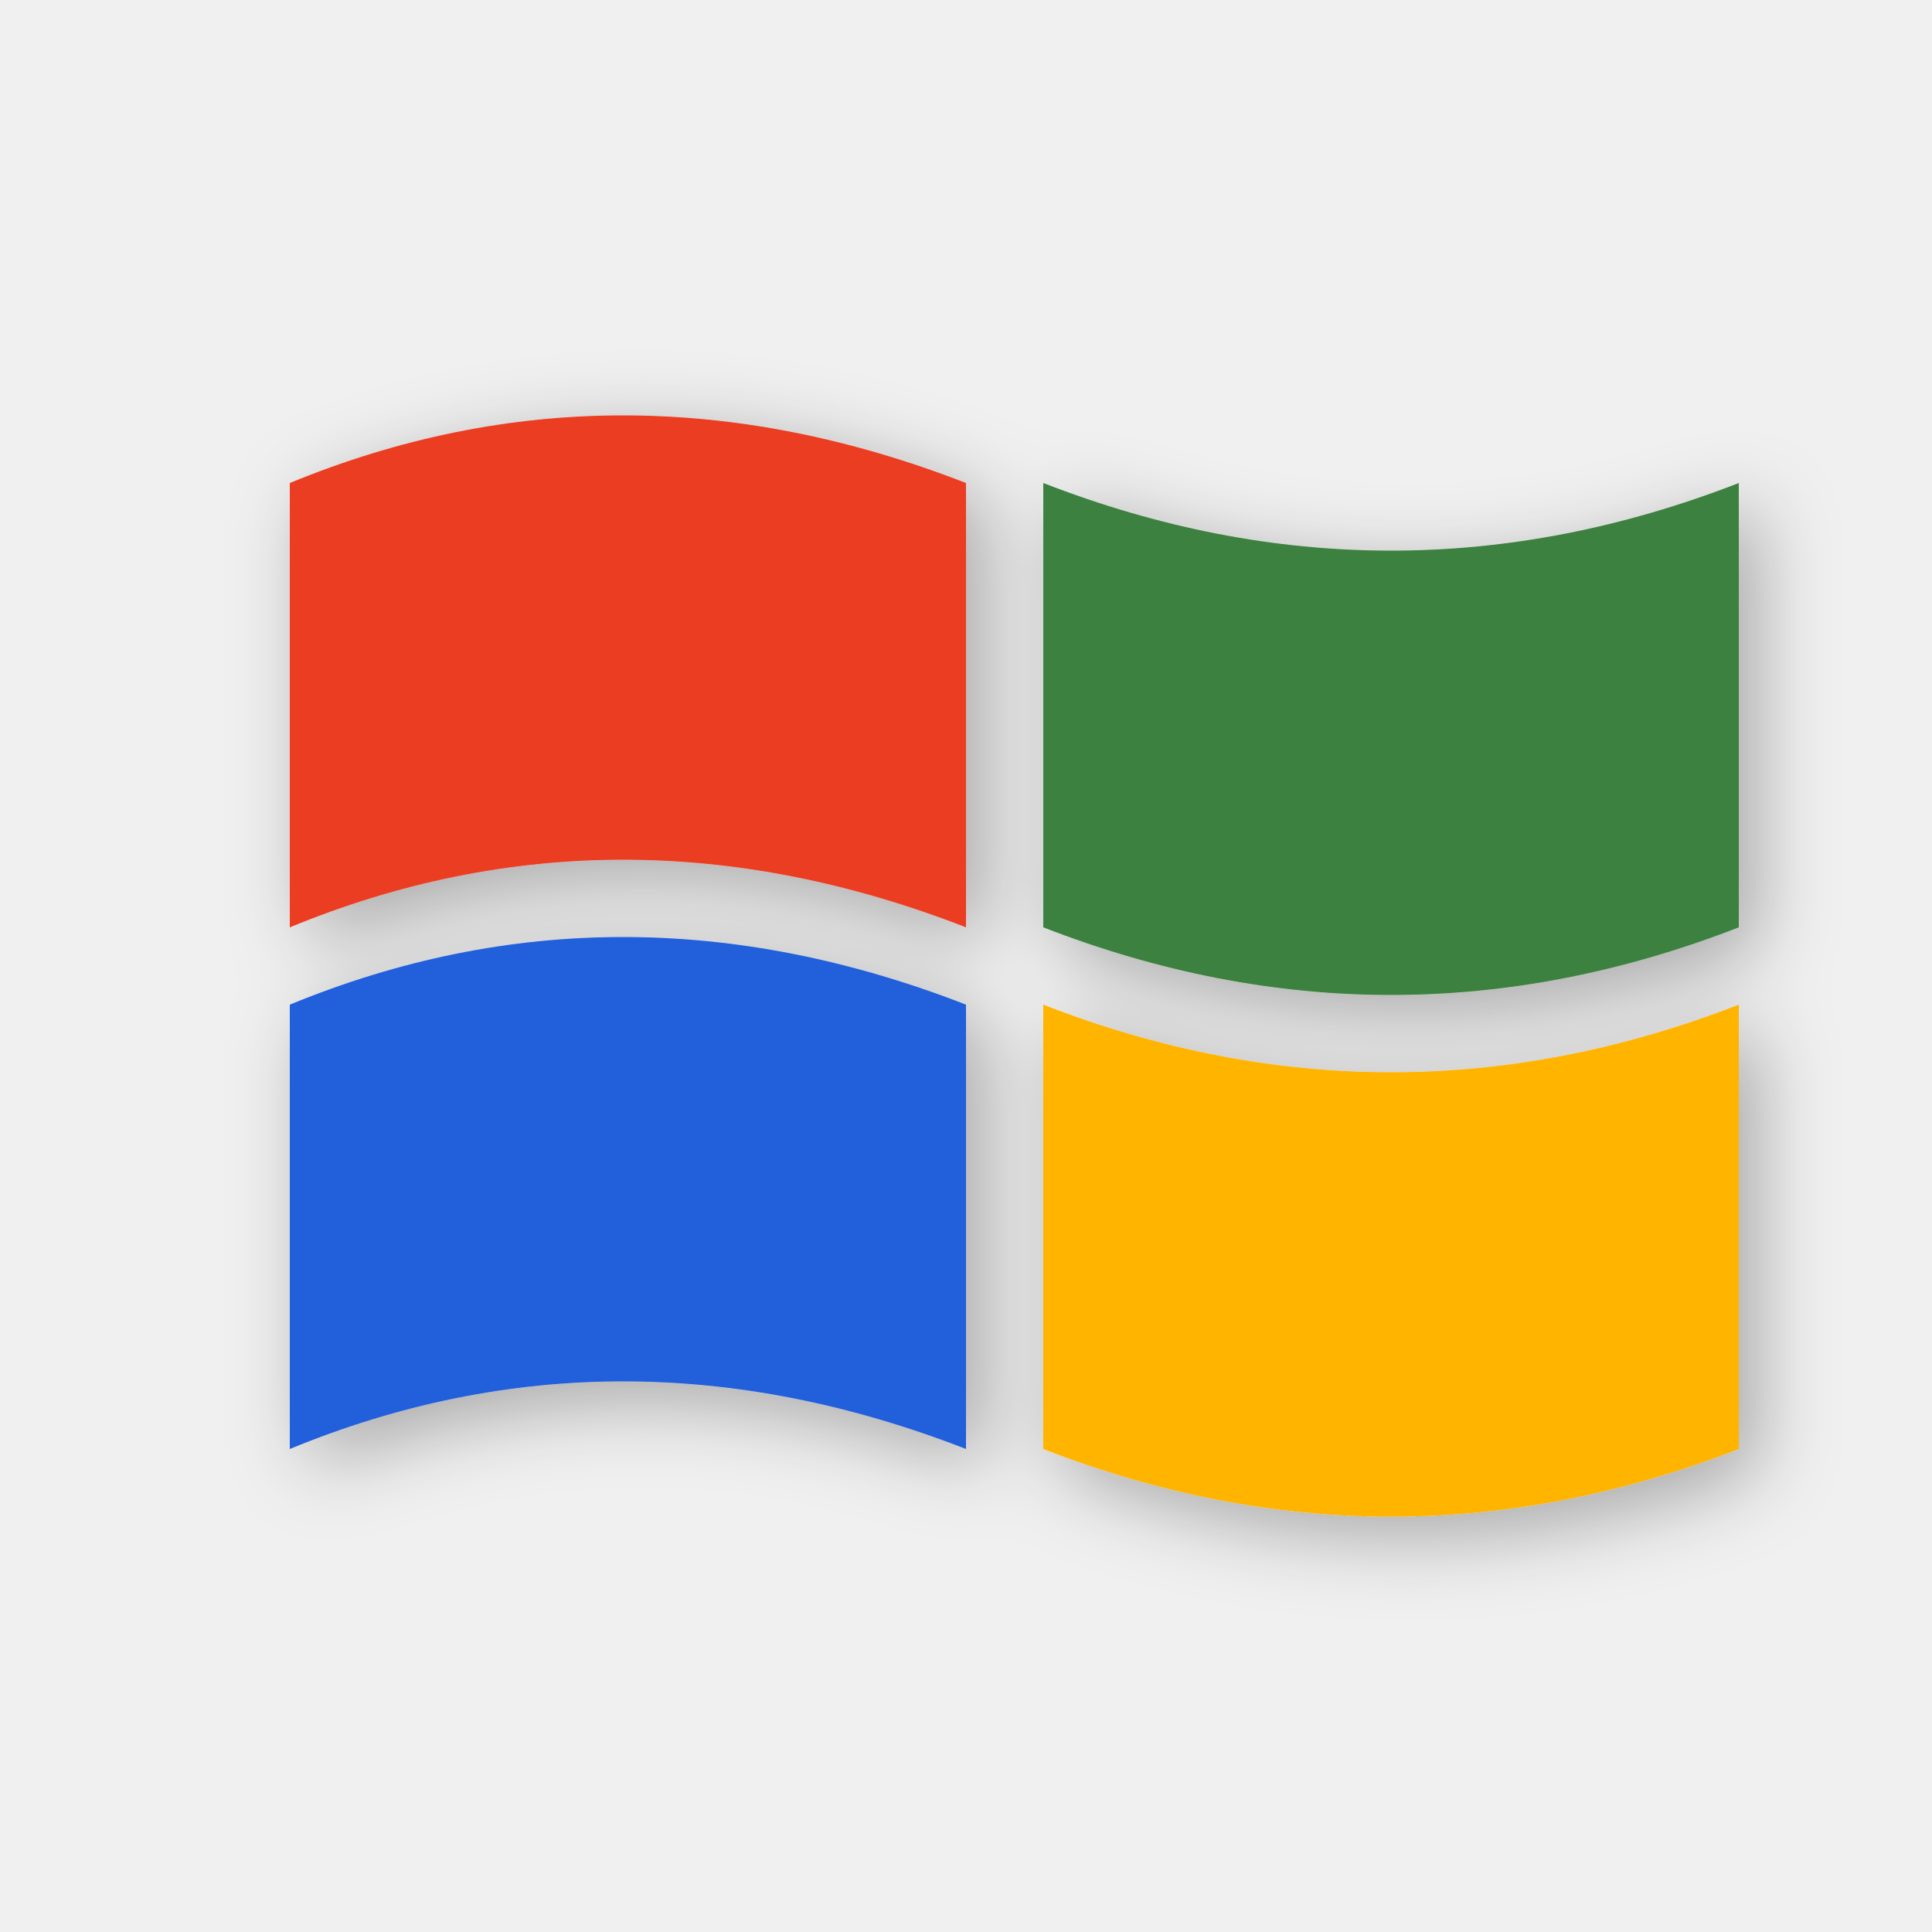
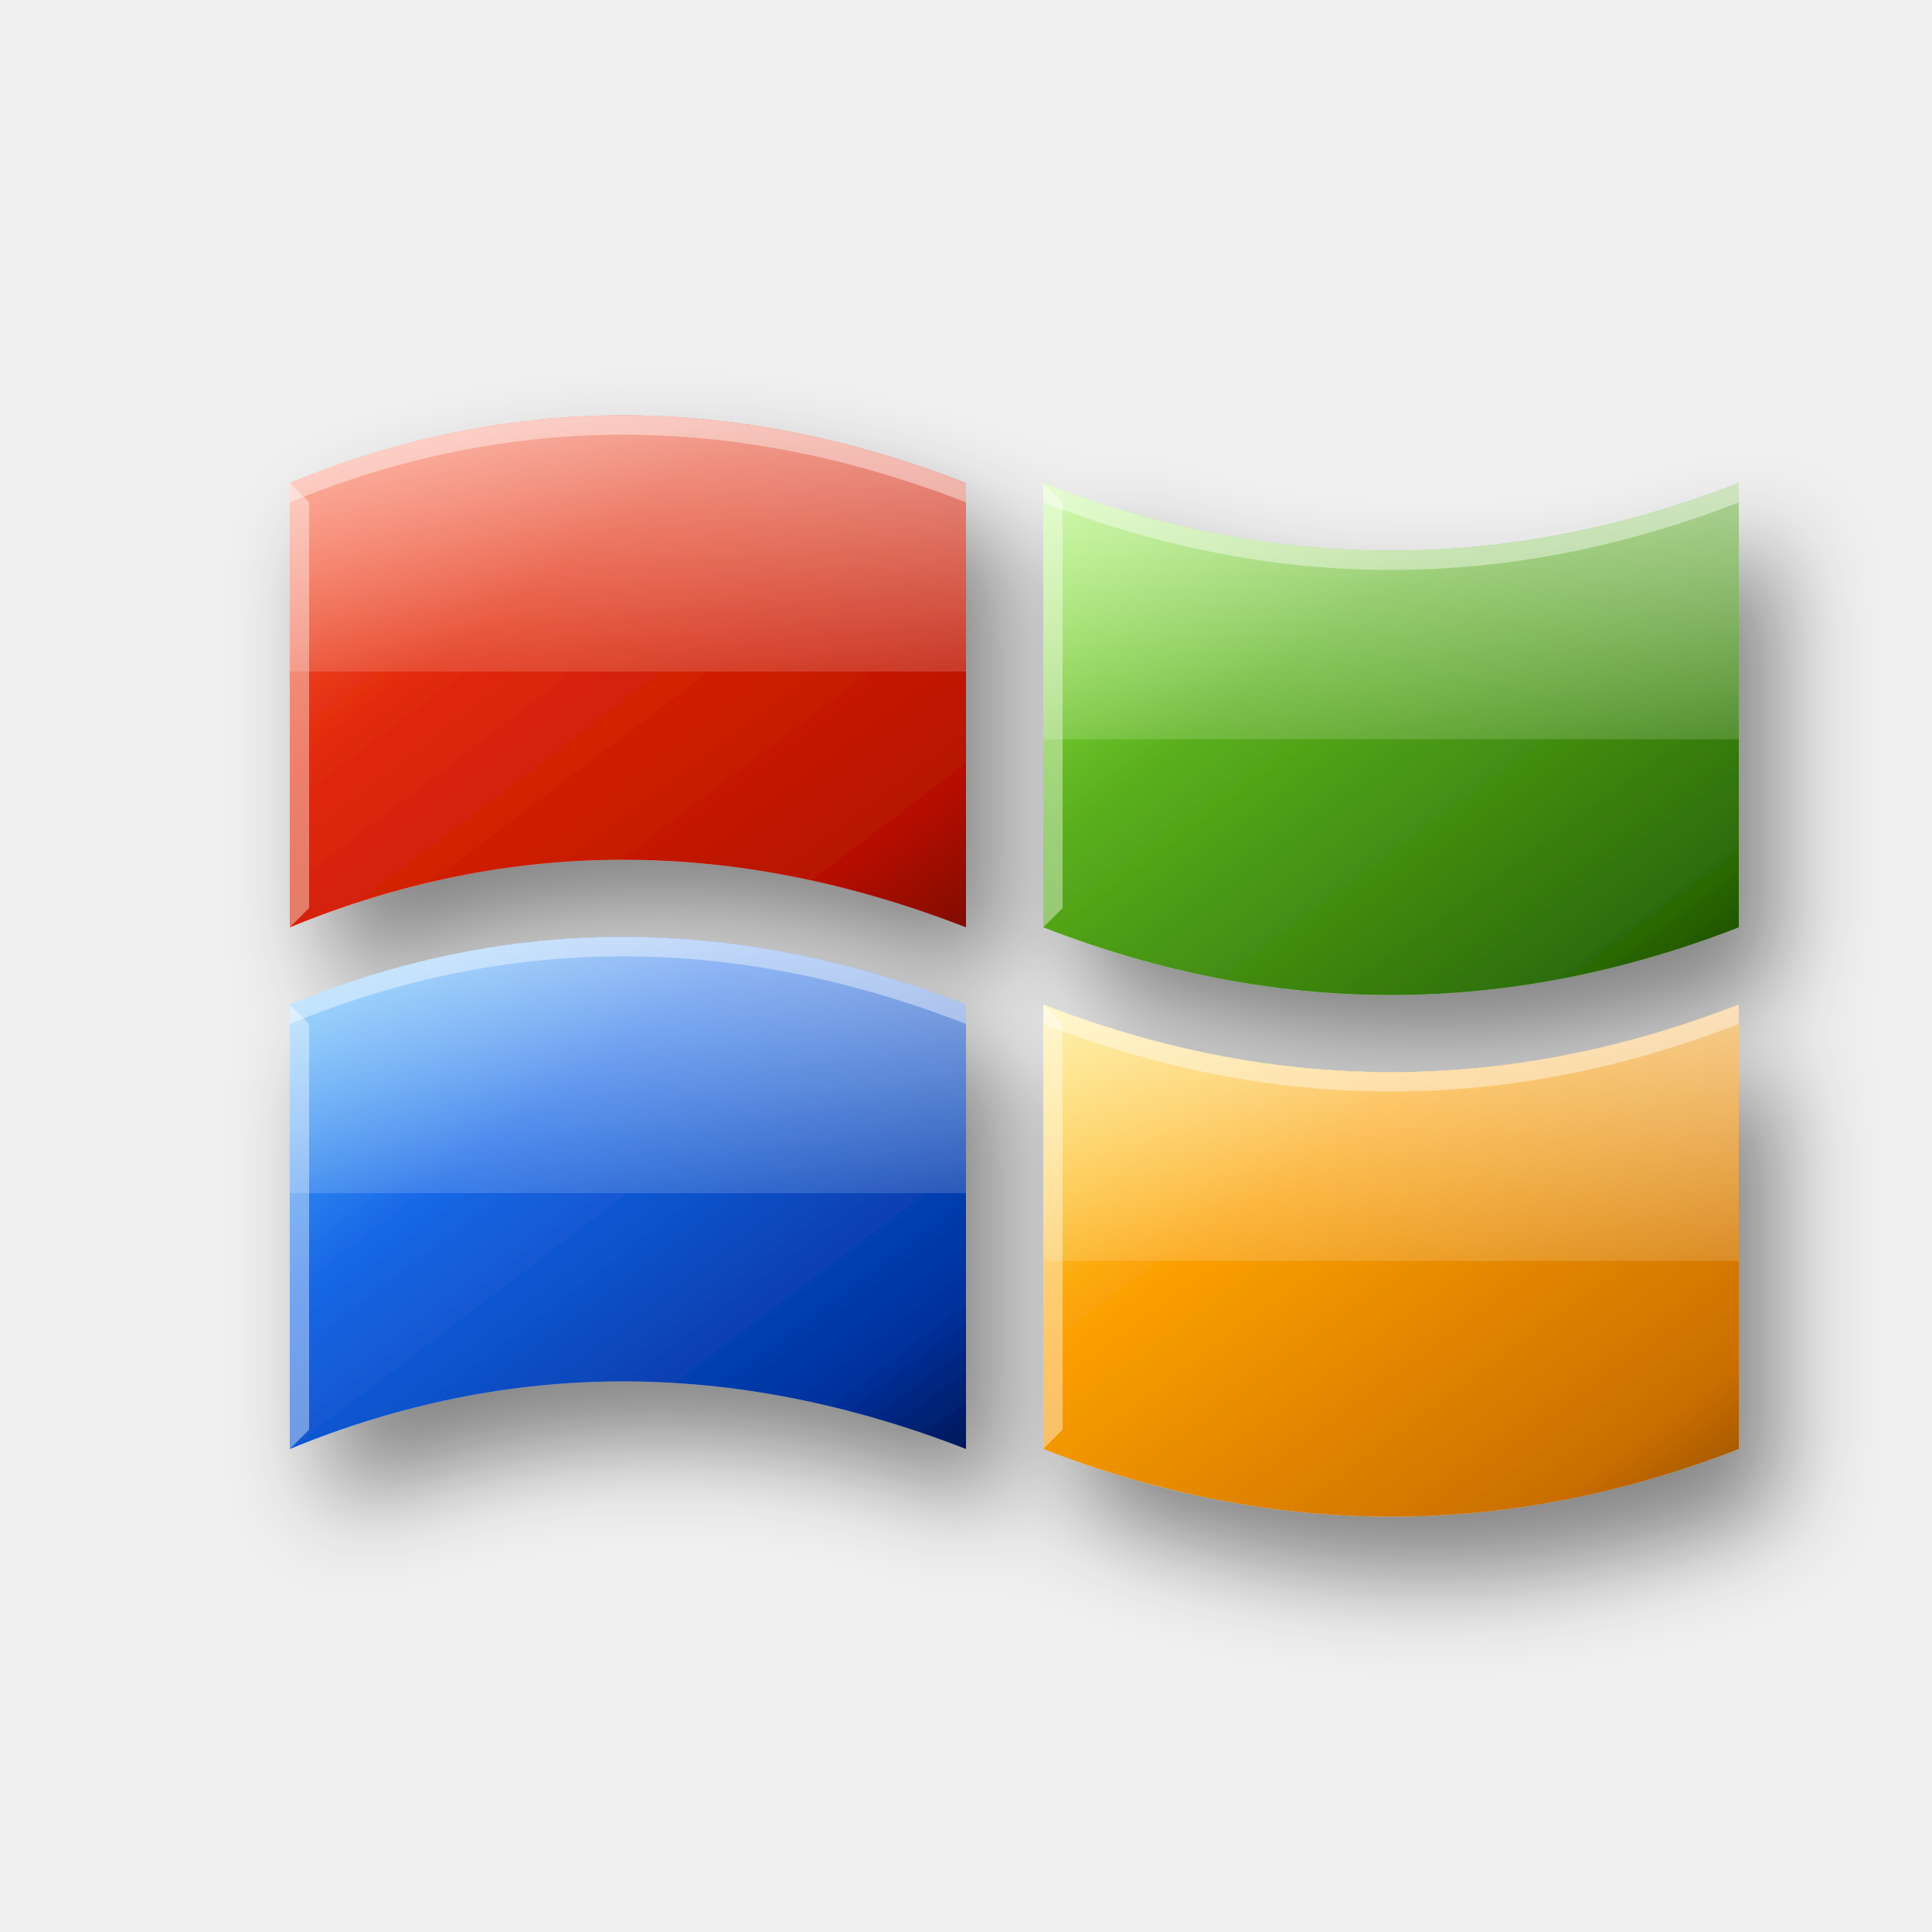
<svg xmlns="http://www.w3.org/2000/svg" viewBox="0 0 100 100">
  <defs>
-     <filter id="shadow" x="-20%" y="-20%" width="140%" height="140%">
-       <feGaussianBlur in="SourceAlpha" stdDeviation="2" />
-       <feOffset dx="1" dy="1" result="offsetblur" />
-       <feComponentTransfer>
-         <feFuncA type="linear" slope="0.3" />
-       </feComponentTransfer>
-       <feMerge>
-         <feMergeNode />
-         <feMergeNode in="SourceGraphic" />
-       </feMerge>
+     <filter id="logoShadow" x="-20%" y="-20%" width="150%" height="150%">
+       <feDropShadow dx="2" dy="3" stdDeviation="2.5" flood-color="#000000" flood-opacity="0.45" />
    </filter>
+     <linearGradient id="redBase" x1="0" y1="0" x2="1" y2="1">
+       <stop offset="0%" stop-color="#ff7354" />
+       <stop offset="35%" stop-color="#e22a0a" />
+       <stop offset="85%" stop-color="#b61100" />
+       <stop offset="100%" stop-color="#800a00" />
+     </linearGradient>
+     <linearGradient id="greenBase" x1="0" y1="0" x2="1" y2="1">
+       <stop offset="0%" stop-color="#9ef451" />
+       <stop offset="35%" stop-color="#5ab01d" />
+       <stop offset="85%" stop-color="#2d6e07" />
+       <stop offset="100%" stop-color="#184200" />
+     </linearGradient>
+     <linearGradient id="blueBase" x1="0" y1="0" x2="1" y2="1">
+       <stop offset="0%" stop-color="#5ac1ff" />
+       <stop offset="35%" stop-color="#1968e7" />
+       <stop offset="85%" stop-color="#00319e" />
+       <stop offset="100%" stop-color="#001859" />
+     </linearGradient>
+     <linearGradient id="yellowBase" x1="0" y1="0" x2="1" y2="1">
+       <stop offset="0%" stop-color="#ffe14c" />
+       <stop offset="35%" stop-color="#fb9f03" />
+       <stop offset="85%" stop-color="#ca6e00" />
+       <stop offset="100%" stop-color="#914d00" />
+     </linearGradient>
+     <linearGradient id="glassGloss" x1="0" y1="0" x2="0" y2="1">
+       <stop offset="0%" stop-color="#ffffff" stop-opacity="0.55" />
+       <stop offset="50%" stop-color="#ffffff" stop-opacity="0.15" />
+       <stop offset="50.1%" stop-color="#ffffff" stop-opacity="0.0" />
+       <stop offset="100%" stop-color="#ffffff" stop-opacity="0.0" />
+     </linearGradient>
  </defs>
-   <g filter="url(#shadow)">
-     <path d="M15 25 Q 32 18, 50 25 L 50 48 Q 32 41, 15 48 Z" fill="#eb3c24" />
-     <path d="M54 25 Q 72 32, 90 25 L 90 48 Q 72 55, 54 48 Z" fill="#3c813f" />
-     <path d="M15 52 Q 32 45, 50 52 L 50 75 Q 32 68, 15 75 Z" fill="#245edb" />
-     <path d="M54 52 Q 72 59, 90 52 L 90 75 Q 72 82, 54 75 Z" fill="#ffb400" />
+   <g filter="url(#logoShadow)">
+     <g>
+       <path d="M15 25 Q 32 18, 50 25 L 50 48 Q 32 41, 15 48 Z" fill="url(#redBase)" />
+       <path d="M15 25 Q 32 18, 50 25 L 50 26 Q 32 19, 15 26 Z" fill="#ffffff" fill-opacity="0.4" />
+       <path d="M15 25 L 16 26 L 16 47 L 15 48 Z" fill="#ffffff" fill-opacity="0.4" />
+       <path d="M15 25 Q 32 18, 50 25 L 50 48 Q 32 41, 15 48 Z" fill="url(#glassGloss)" pointer-events="none" />
+     </g>
+     <g>
+       <path d="M54 25 Q 72 32, 90 25 L 90 48 Q 72 55, 54 48 Z" fill="url(#greenBase)" />
+       <path d="M54 25 Q 72 32, 90 25 L 90 26 Q 72 33, 54 26 Z" fill="#ffffff" fill-opacity="0.4" />
+       <path d="M54 25 L 55 26 L 55 47 L 54 48 Z" fill="#ffffff" fill-opacity="0.4" />
+       <path d="M54 25 Q 72 32, 90 25 L 90 48 Q 72 55, 54 48 Z" fill="url(#glassGloss)" pointer-events="none" />
+     </g>
+     <g>
+       <path d="M15 52 Q 32 45, 50 52 L 50 75 Q 32 68, 15 75 Z" fill="url(#blueBase)" />
+       <path d="M15 52 Q 32 45, 50 52 L 50 53 Q 32 46, 15 53 Z" fill="#ffffff" fill-opacity="0.4" />
+       <path d="M15 52 L 16 53 L 16 74 L 15 75 Z" fill="#ffffff" fill-opacity="0.4" />
+       <path d="M15 52 Q 32 45, 50 52 L 50 75 Q 32 68, 15 75 Z" fill="url(#glassGloss)" pointer-events="none" />
+     </g>
+     <g>
+       <path d="M54 52 Q 72 59, 90 52 L 90 75 Q 72 82, 54 75 Z" fill="url(#yellowBase)" />
+       <path d="M54 52 Q 72 59, 90 52 L 90 53 Q 72 60, 54 53 Z" fill="#ffffff" fill-opacity="0.4" />
+       <path d="M54 52 L 55 53 L 55 74 L 54 75 Z" fill="#ffffff" fill-opacity="0.4" />
+       <path d="M54 52 Q 72 59, 90 52 L 90 75 Q 72 82, 54 75 Z" fill="url(#glassGloss)" pointer-events="none" />
+     </g>
  </g>
</svg>
